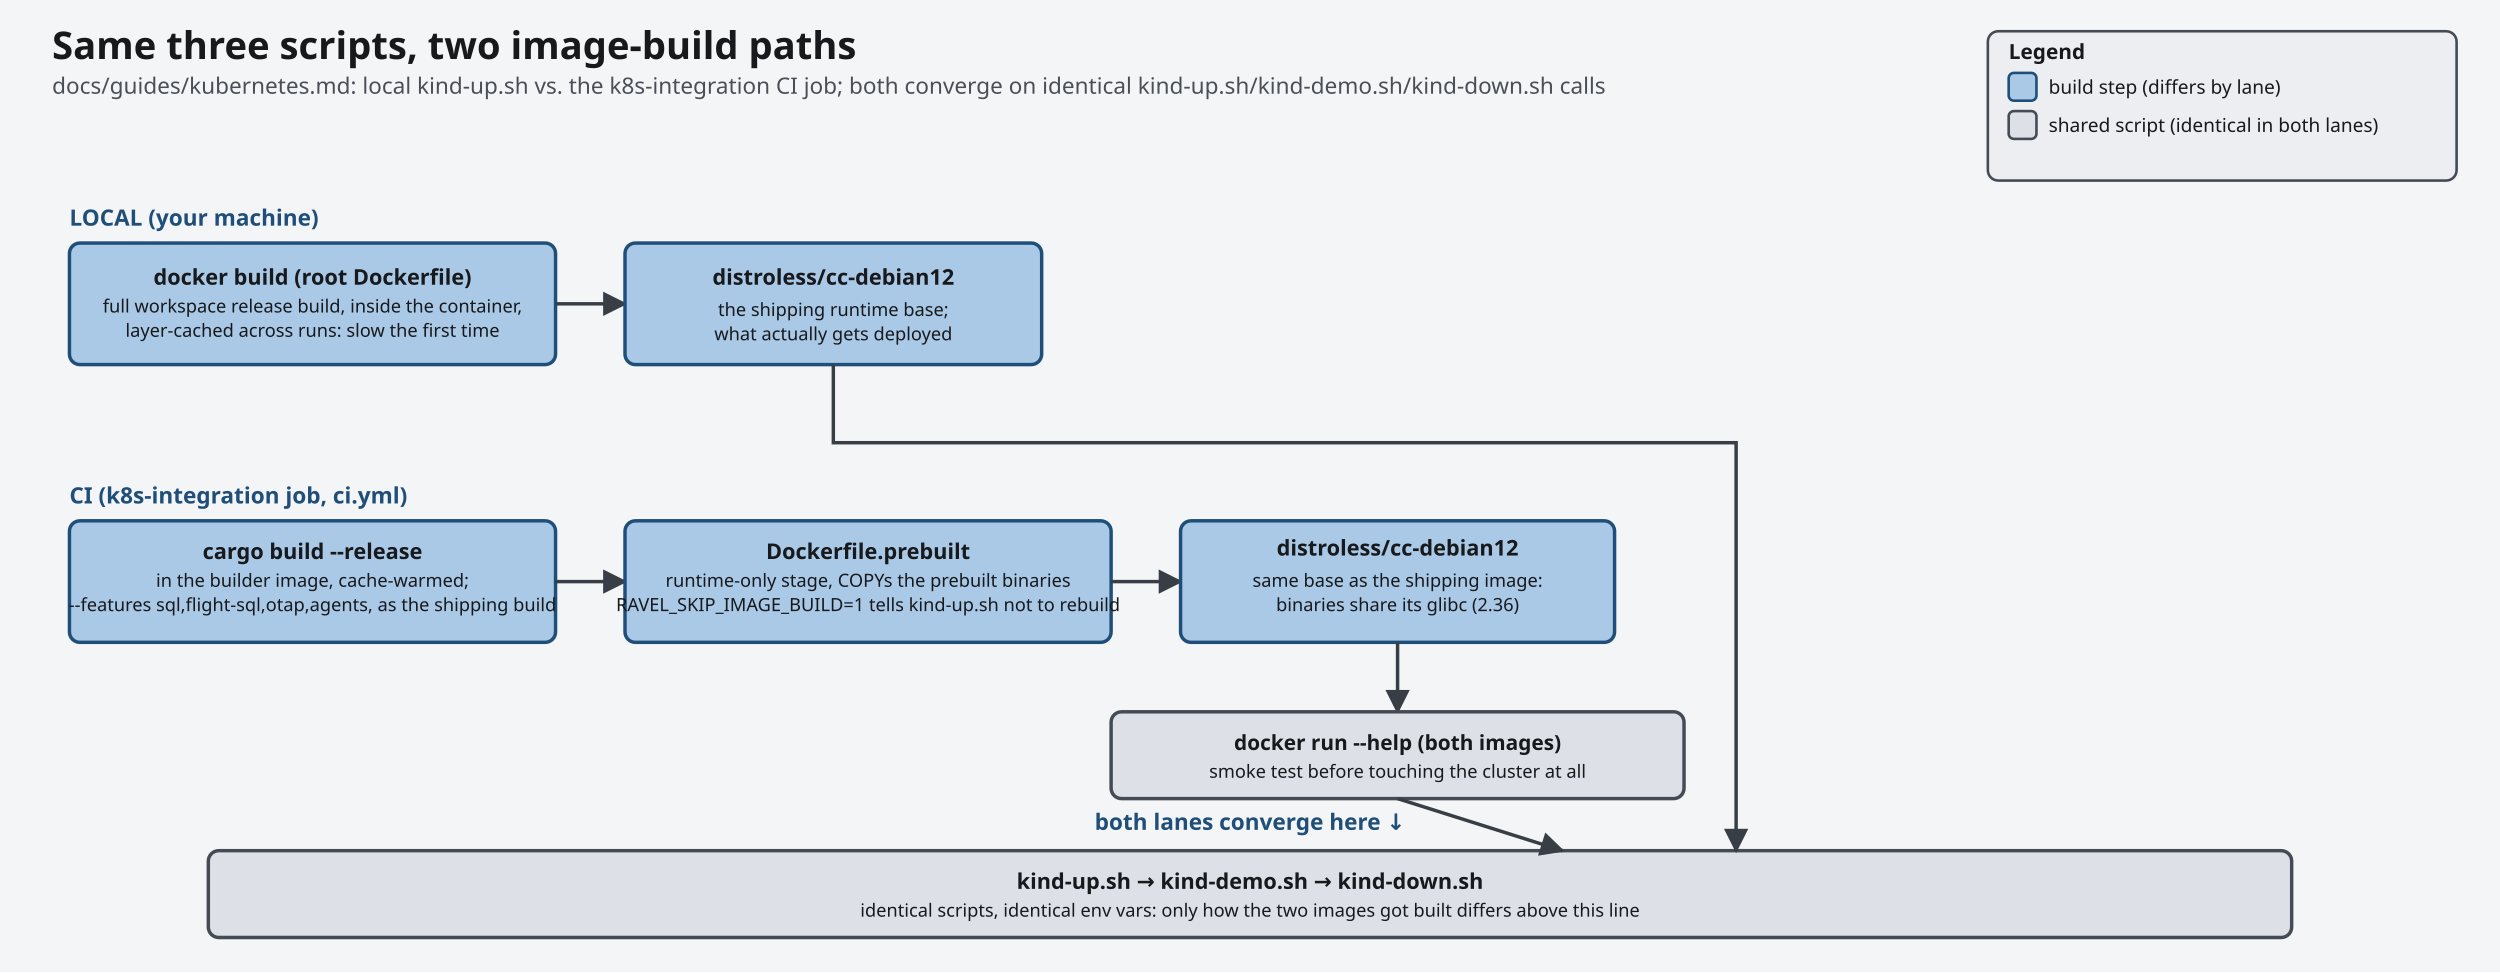
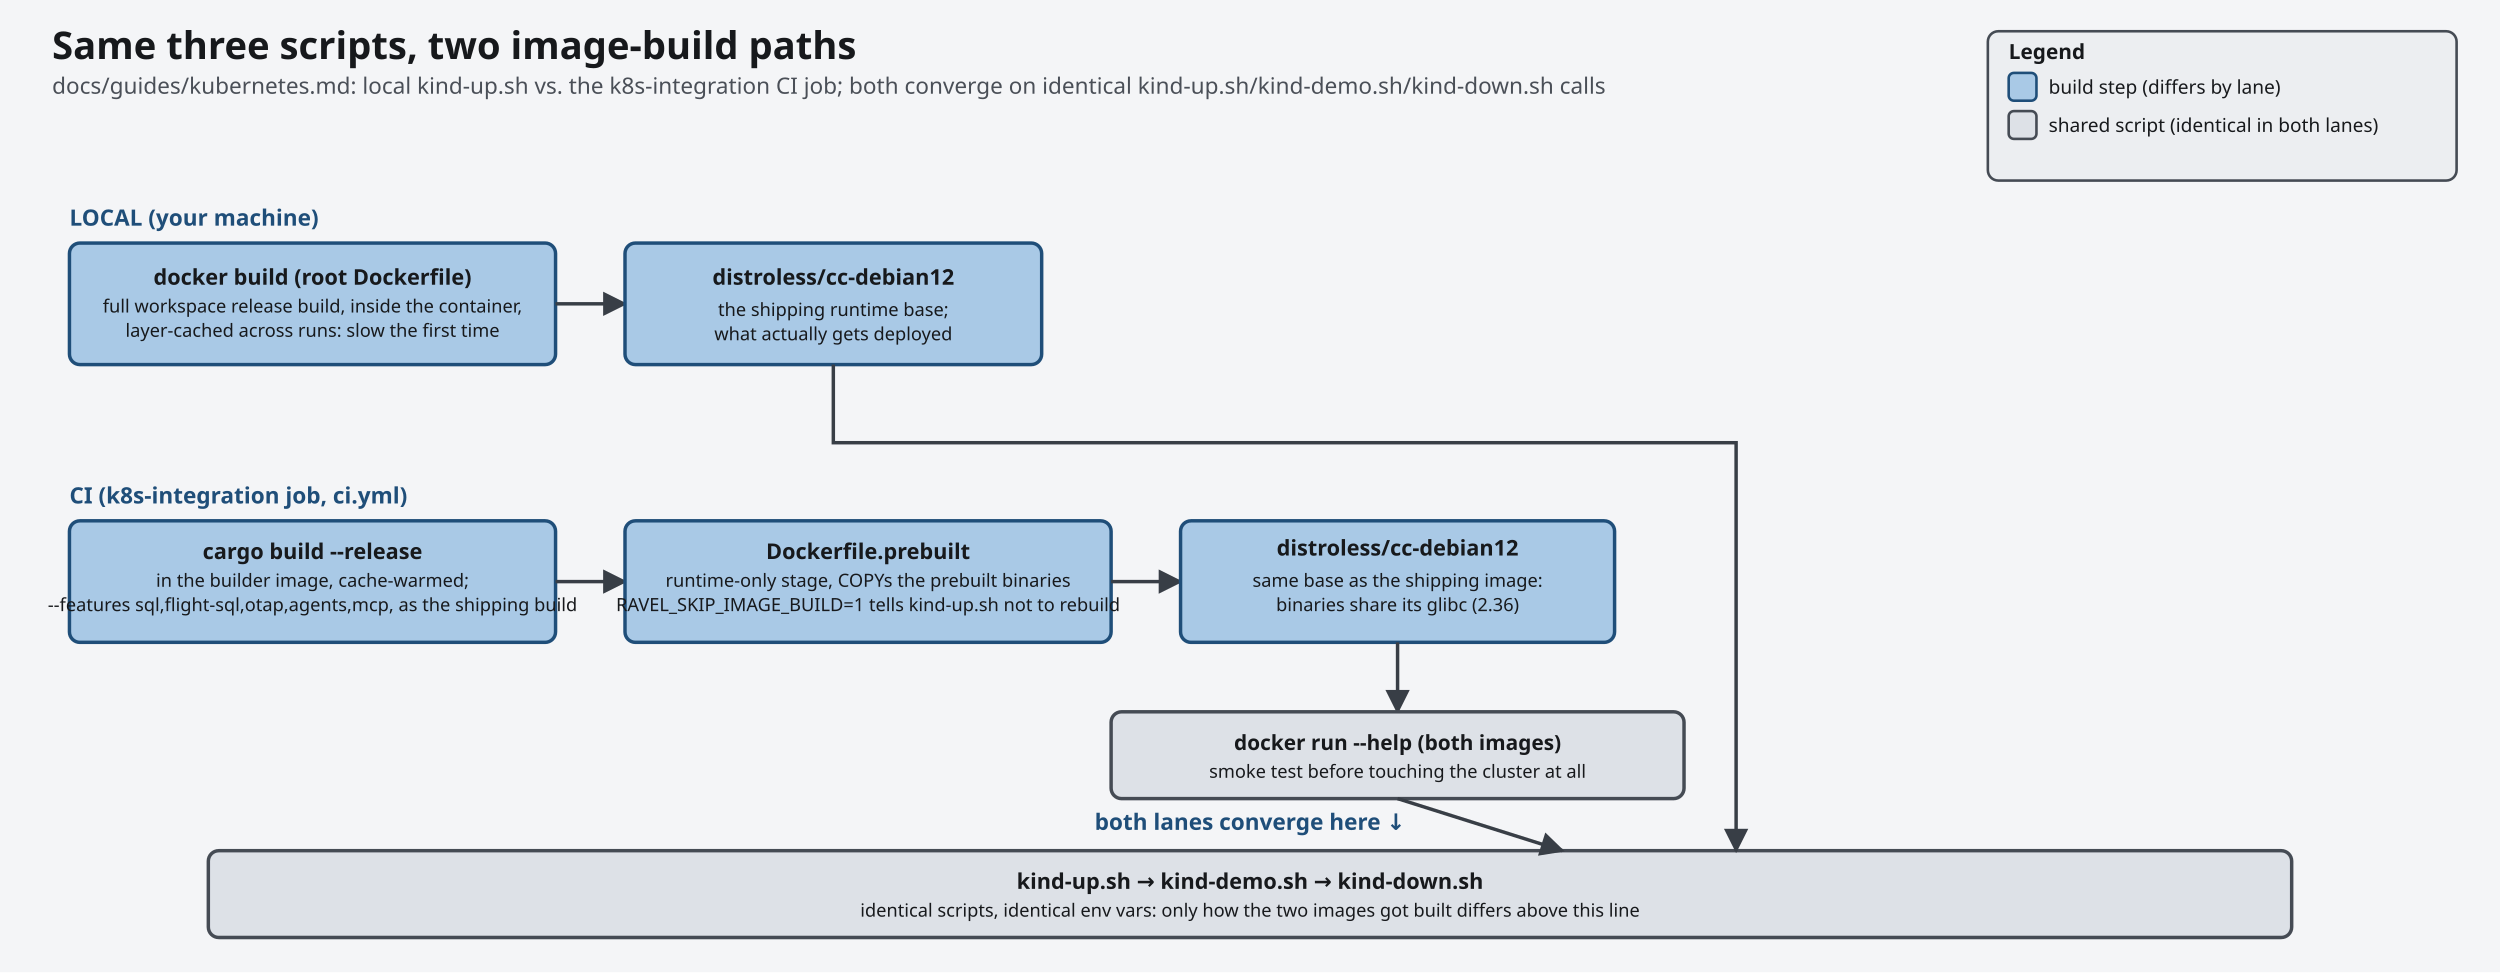
<svg xmlns="http://www.w3.org/2000/svg" width="1440" height="560" viewBox="0 0 1440 560" font-family="system-ui, sans-serif" role="img" aria-label="Kubernetes CI integration: local kind-up and the k8s-integration CI job build container images by two different paths but converge on identical kind-up.sh, kind-demo.sh, and kind-down.sh calls.">
  <defs>
    <marker id="arrow" viewBox="0 0 10 10" refX="9" refY="5" markerWidth="7" markerHeight="7" orient="auto-start-reverse">
      <path d="M0,0 L10,5 L0,10 z" fill="#383e46" />
    </marker>
  </defs>
  <rect x="0" y="0" width="1440" height="560" fill="#f4f5f7" />
  <text x="30" y="34" font-size="22" font-weight="bold" fill="#17191c">Same three scripts, two image-build paths</text>
  <text x="30" y="54" font-size="13" fill="#4a4f57">docs/guides/kubernetes.md: local kind-up.sh vs. the k8s-integration CI job; both converge on identical kind-up.sh/kind-demo.sh/kind-down.sh calls</text>
  <g>
    <rect x="1145" y="18" width="270" height="86" rx="6" fill="#eceef1" stroke="#454b54" stroke-width="1.5" />
    <text x="1157" y="34" font-size="12" font-weight="bold" fill="#17191c">Legend</text>
    <rect x="1157" y="42" width="16" height="16" rx="3" fill="#a9c9e6" stroke="#1f4e79" stroke-width="1.5" />
    <text x="1180" y="54" font-size="11" fill="#17191c">build step (differs by lane)</text>
    <rect x="1157" y="64" width="16" height="16" rx="3" fill="#dde1e7" stroke="#454b54" stroke-width="1.5" />
    <text x="1180" y="76" font-size="11" fill="#17191c">shared script (identical in both lanes)</text>
  </g>
  <text x="40" y="130" font-size="13" font-weight="bold" fill="#1f4e79">LOCAL (your machine)</text>
  <rect x="40" y="140" width="280" height="70" rx="6" fill="#a9c9e6" stroke="#1f4e79" stroke-width="2" />
  <text x="180" y="164" font-size="12.5" font-weight="bold" text-anchor="middle" fill="#17191c">docker build (root Dockerfile)</text>
  <text x="180" y="180" font-size="10.5" text-anchor="middle" fill="#17191c">full workspace release build, inside the container,</text>
  <text x="180" y="194" font-size="10.5" text-anchor="middle" fill="#17191c">layer-cached across runs: slow the first time</text>
  <line x1="320" y1="175" x2="360" y2="175" stroke="#383e46" stroke-width="2" marker-end="url(#arrow)" />
  <rect x="360" y="140" width="240" height="70" rx="6" fill="#a9c9e6" stroke="#1f4e79" stroke-width="2" />
  <text x="480" y="164" font-size="12.5" font-weight="bold" text-anchor="middle" fill="#17191c">distroless/cc-debian12</text>
  <text x="480" y="182" font-size="10.5" text-anchor="middle" fill="#17191c">the shipping runtime base;</text>
  <text x="480" y="196" font-size="10.5" text-anchor="middle" fill="#17191c">what actually gets deployed</text>
  <text x="40" y="290" font-size="13" font-weight="bold" fill="#1f4e79">CI (k8s-integration job, ci.yml)</text>
  <rect x="40" y="300" width="280" height="70" rx="6" fill="#a9c9e6" stroke="#1f4e79" stroke-width="2" />
  <text x="180" y="322" font-size="12.5" font-weight="bold" text-anchor="middle" fill="#17191c">cargo build --release</text>
  <text x="180" y="338" font-size="10.5" text-anchor="middle" fill="#17191c">in the builder image, cache-warmed;</text>
-   <text x="180" y="352" font-size="10.5" text-anchor="middle" fill="#17191c">--features sql,flight-sql,otap,agents, as the shipping build</text>
+   <text x="180" y="352" font-size="10.5" text-anchor="middle" fill="#17191c">--features sql,flight-sql,otap,agents,mcp, as the shipping build</text>
  <line x1="320" y1="335" x2="360" y2="335" stroke="#383e46" stroke-width="2" marker-end="url(#arrow)" />
  <rect x="360" y="300" width="280" height="70" rx="6" fill="#a9c9e6" stroke="#1f4e79" stroke-width="2" />
  <text x="500" y="322" font-size="12.5" font-weight="bold" text-anchor="middle" fill="#17191c">Dockerfile.prebuilt</text>
  <text x="500" y="338" font-size="10.5" text-anchor="middle" fill="#17191c">runtime-only stage, COPYs the prebuilt binaries</text>
  <text x="500" y="352" font-size="10.5" text-anchor="middle" fill="#17191c">RAVEL_SKIP_IMAGE_BUILD=1 tells kind-up.sh not to rebuild</text>
  <line x1="640" y1="335" x2="680" y2="335" stroke="#383e46" stroke-width="2" marker-end="url(#arrow)" />
  <rect x="680" y="300" width="250" height="70" rx="6" fill="#a9c9e6" stroke="#1f4e79" stroke-width="2" />
  <text x="805" y="320" font-size="12.5" font-weight="bold" text-anchor="middle" fill="#17191c">distroless/cc-debian12</text>
  <text x="805" y="338" font-size="10.5" text-anchor="middle" fill="#17191c">same base as the shipping image:</text>
  <text x="805" y="352" font-size="10.5" text-anchor="middle" fill="#17191c">binaries share its glibc (2.36)</text>
  <line x1="805" y1="370" x2="805" y2="410" stroke="#383e46" stroke-width="2" marker-end="url(#arrow)" />
  <rect x="640" y="410" width="330" height="50" rx="6" fill="#dde1e7" stroke="#454b54" stroke-width="2" />
  <text x="805" y="432" font-size="12" font-weight="bold" text-anchor="middle" fill="#17191c">docker run --help (both images)</text>
  <text x="805" y="448" font-size="10.5" text-anchor="middle" fill="#17191c">smoke test before touching the cluster at all</text>
  <text x="720" y="478" font-size="13" font-weight="bold" text-anchor="middle" fill="#1f4e79">both lanes converge here ↓</text>
  <rect x="120" y="490" width="1200" height="50" rx="6" fill="#dde1e7" stroke="#454b54" stroke-width="2" />
  <text x="720" y="512" font-size="12.5" font-weight="bold" text-anchor="middle" fill="#17191c">kind-up.sh  →  kind-demo.sh  →  kind-down.sh</text>
  <text x="720" y="528" font-size="10.5" text-anchor="middle" fill="#17191c">identical scripts, identical env vars: only how the two images got built differs above this line</text>
  <path d="M480,210 L480,255 L1000,255 L1000,490" fill="none" stroke="#383e46" stroke-width="2" marker-end="url(#arrow)" />
  <line x1="805" y1="460" x2="900" y2="490" stroke="#383e46" stroke-width="2" marker-end="url(#arrow)" />
</svg>
